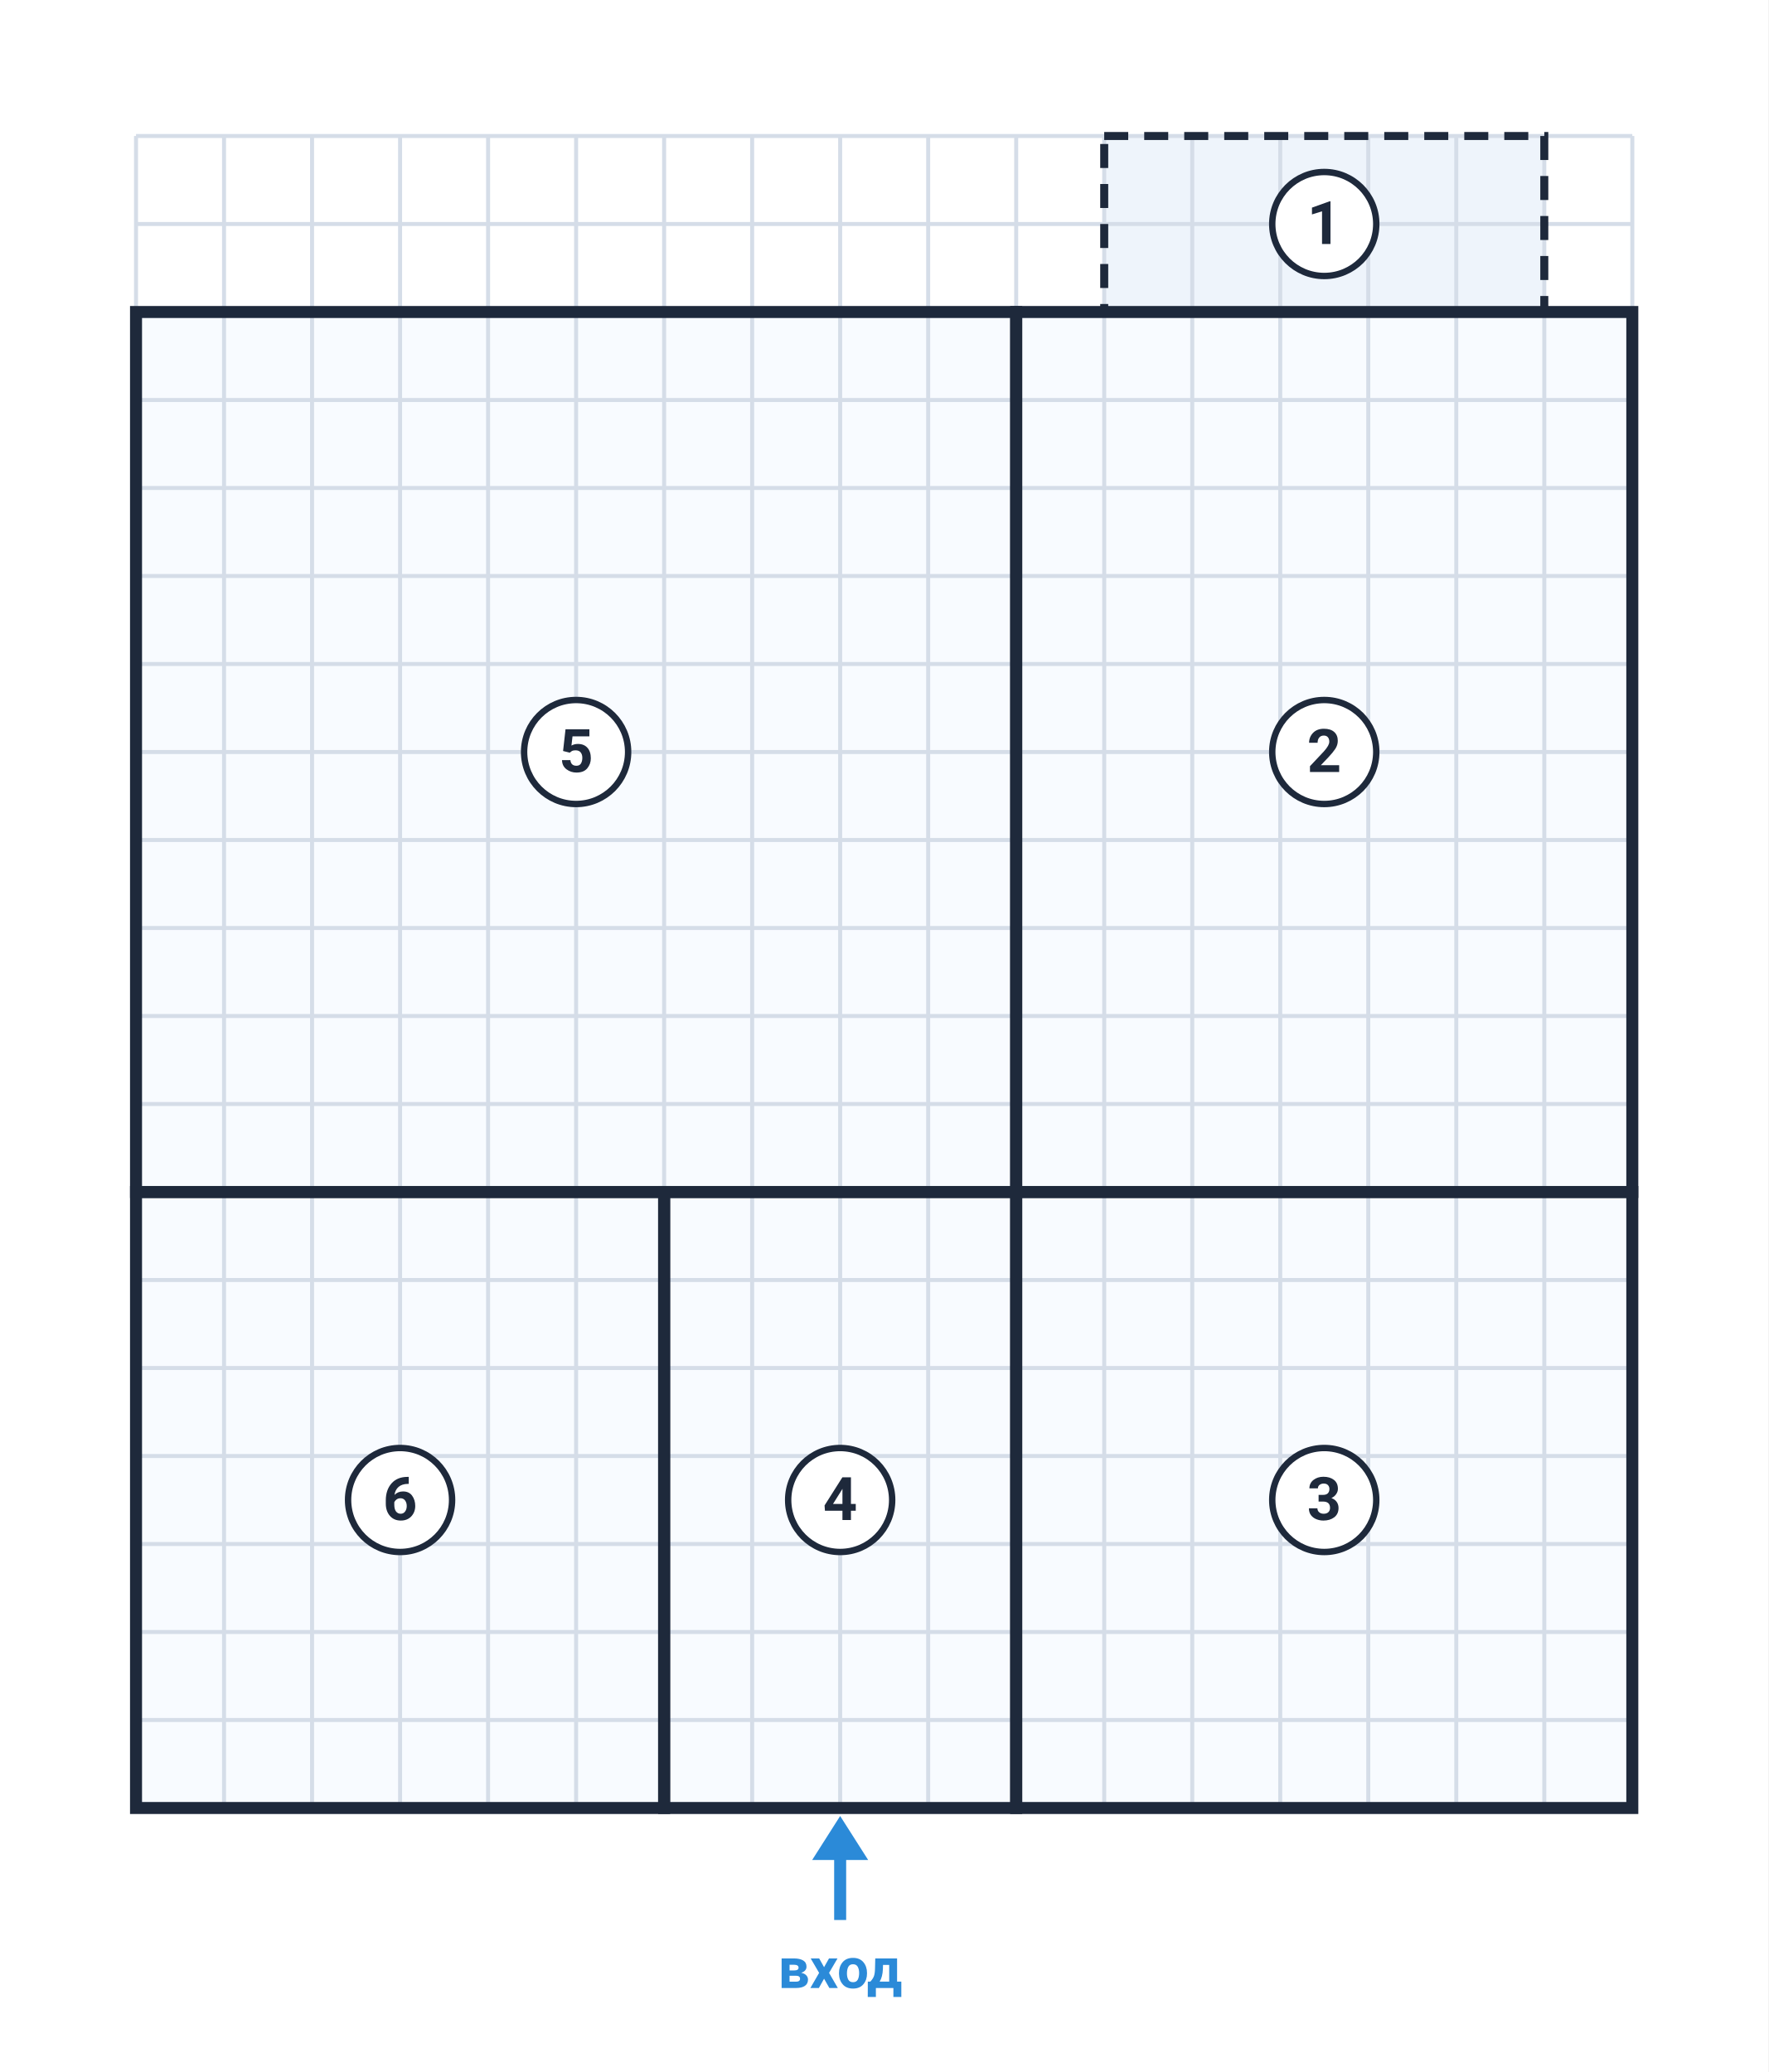
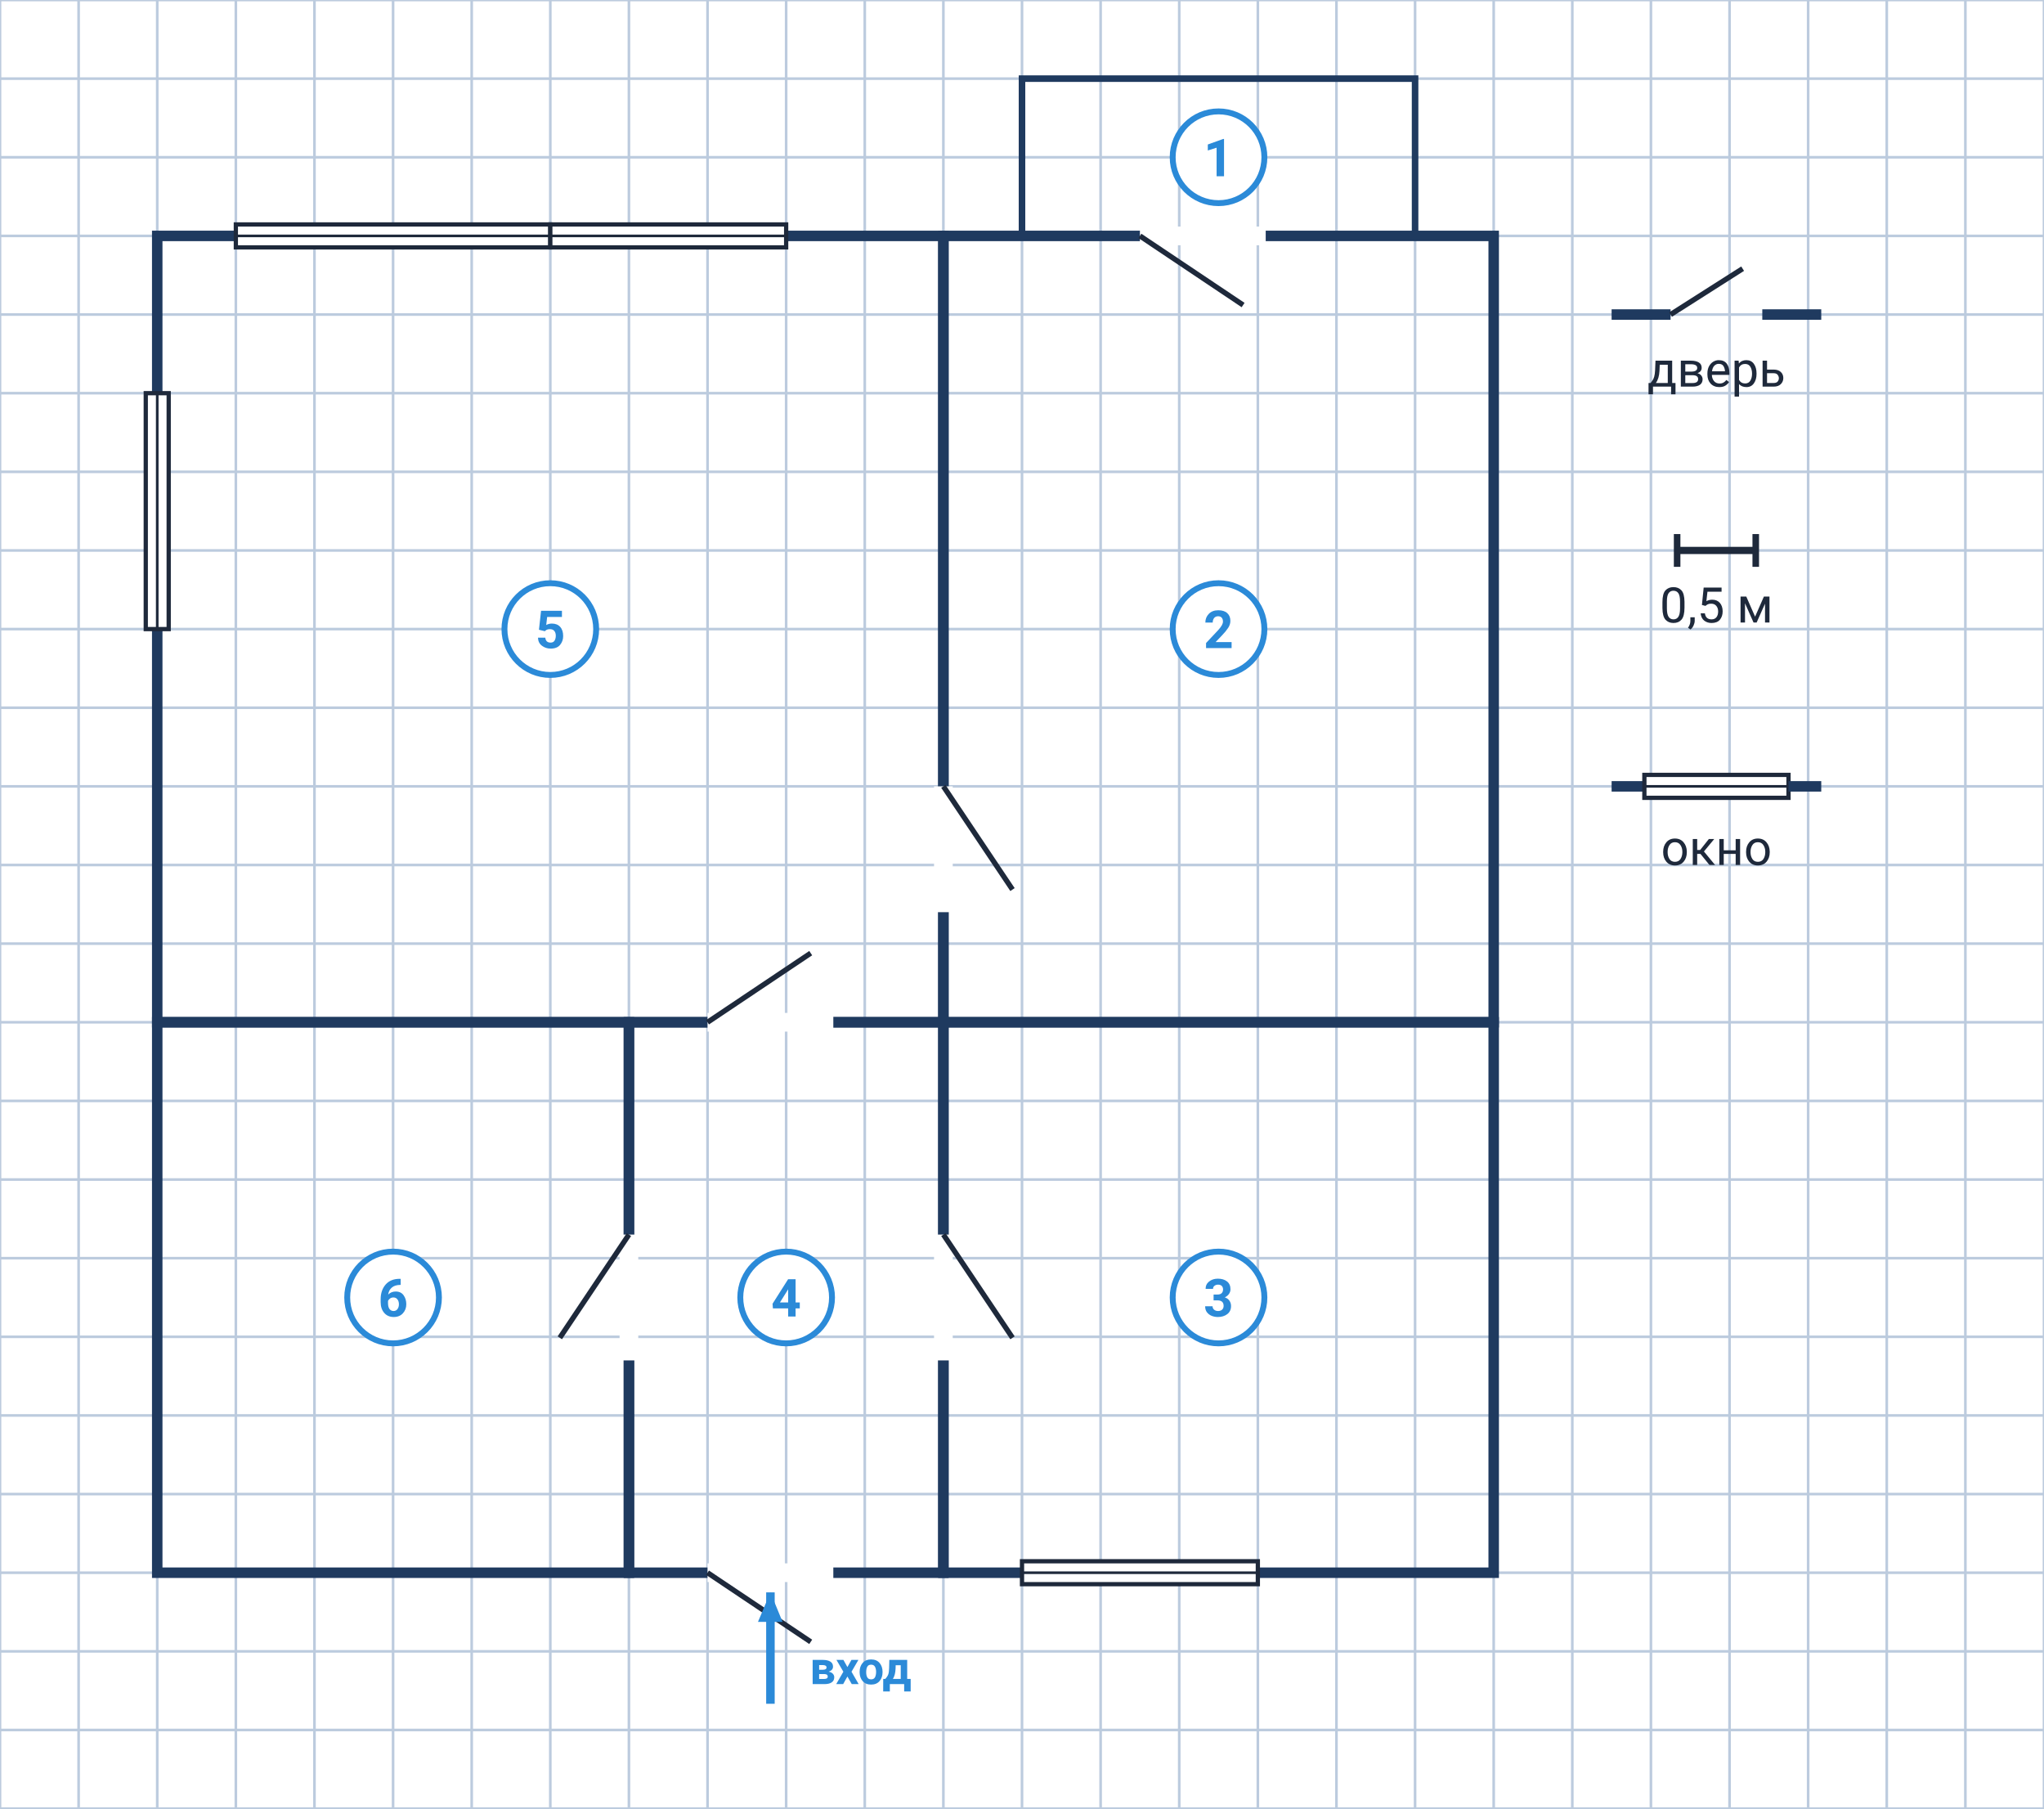
- <svg xmlns="http://www.w3.org/2000/svg" viewBox="0 0 442 518" width="442" height="518">
-   <rect width="442" height="518" fill="white" />
-   <rect x="34" y="78" width="220" height="220" fill="#f8fbff" />
-   <rect x="254" y="78" width="154" height="220" fill="#f8fbff" />
-   <rect x="34" y="298" width="132" height="154" fill="#f8fbff" />
-   <rect x="254" y="298" width="154" height="154" fill="#f8fbff" />
-   <rect x="166" y="298" width="88" height="154" fill="#f8fbff" />
-   <rect x="276" y="34" width="110" height="44" fill="#eef4fb" />
-   <line x1="34" y1="34" x2="34" y2="452" stroke="#d5dde8" stroke-width="1" />
-   <line x1="56" y1="34" x2="56" y2="452" stroke="#d5dde8" stroke-width="1" />
-   <line x1="78" y1="34" x2="78" y2="452" stroke="#d5dde8" stroke-width="1" />
-   <line x1="100" y1="34" x2="100" y2="452" stroke="#d5dde8" stroke-width="1" />
-   <line x1="122" y1="34" x2="122" y2="452" stroke="#d5dde8" stroke-width="1" />
-   <line x1="144" y1="34" x2="144" y2="452" stroke="#d5dde8" stroke-width="1" />
-   <line x1="166" y1="34" x2="166" y2="452" stroke="#d5dde8" stroke-width="1" />
-   <line x1="188" y1="34" x2="188" y2="452" stroke="#d5dde8" stroke-width="1" />
-   <line x1="210" y1="34" x2="210" y2="452" stroke="#d5dde8" stroke-width="1" />
-   <line x1="232" y1="34" x2="232" y2="452" stroke="#d5dde8" stroke-width="1" />
-   <line x1="254" y1="34" x2="254" y2="452" stroke="#d5dde8" stroke-width="1" />
-   <line x1="276" y1="34" x2="276" y2="452" stroke="#d5dde8" stroke-width="1" />
-   <line x1="298" y1="34" x2="298" y2="452" stroke="#d5dde8" stroke-width="1" />
-   <line x1="320" y1="34" x2="320" y2="452" stroke="#d5dde8" stroke-width="1" />
-   <line x1="342" y1="34" x2="342" y2="452" stroke="#d5dde8" stroke-width="1" />
-   <line x1="364" y1="34" x2="364" y2="452" stroke="#d5dde8" stroke-width="1" />
-   <line x1="386" y1="34" x2="386" y2="452" stroke="#d5dde8" stroke-width="1" />
-   <line x1="408" y1="34" x2="408" y2="452" stroke="#d5dde8" stroke-width="1" />
-   <line x1="34" y1="34" x2="408" y2="34" stroke="#d5dde8" stroke-width="1" />
-   <line x1="34" y1="56" x2="408" y2="56" stroke="#d5dde8" stroke-width="1" />
-   <line x1="34" y1="78" x2="408" y2="78" stroke="#d5dde8" stroke-width="1" />
-   <line x1="34" y1="100" x2="408" y2="100" stroke="#d5dde8" stroke-width="1" />
-   <line x1="34" y1="122" x2="408" y2="122" stroke="#d5dde8" stroke-width="1" />
-   <line x1="34" y1="144" x2="408" y2="144" stroke="#d5dde8" stroke-width="1" />
-   <line x1="34" y1="166" x2="408" y2="166" stroke="#d5dde8" stroke-width="1" />
-   <line x1="34" y1="188" x2="408" y2="188" stroke="#d5dde8" stroke-width="1" />
-   <line x1="34" y1="210" x2="408" y2="210" stroke="#d5dde8" stroke-width="1" />
-   <line x1="34" y1="232" x2="408" y2="232" stroke="#d5dde8" stroke-width="1" />
-   <line x1="34" y1="254" x2="408" y2="254" stroke="#d5dde8" stroke-width="1" />
-   <line x1="34" y1="276" x2="408" y2="276" stroke="#d5dde8" stroke-width="1" />
-   <line x1="34" y1="298" x2="408" y2="298" stroke="#d5dde8" stroke-width="1" />
-   <line x1="34" y1="320" x2="408" y2="320" stroke="#d5dde8" stroke-width="1" />
-   <line x1="34" y1="342" x2="408" y2="342" stroke="#d5dde8" stroke-width="1" />
-   <line x1="34" y1="364" x2="408" y2="364" stroke="#d5dde8" stroke-width="1" />
-   <line x1="34" y1="386" x2="408" y2="386" stroke="#d5dde8" stroke-width="1" />
-   <line x1="34" y1="408" x2="408" y2="408" stroke="#d5dde8" stroke-width="1" />
-   <line x1="34" y1="430" x2="408" y2="430" stroke="#d5dde8" stroke-width="1" />
-   <line x1="34" y1="452" x2="408" y2="452" stroke="#d5dde8" stroke-width="1" />
-   <rect x="34.0" y="78.0" width="220.0" height="220.0" fill="none" stroke="#1e293b" stroke-width="3" />
-   <rect x="254.0" y="78.0" width="154.0" height="220.0" fill="none" stroke="#1e293b" stroke-width="3" />
-   <rect x="34.0" y="298.0" width="132.0" height="154.0" fill="none" stroke="#1e293b" stroke-width="3" />
-   <rect x="254.0" y="298.0" width="154.0" height="154.0" fill="none" stroke="#1e293b" stroke-width="3" />
-   <rect x="166.0" y="298.0" width="88.0" height="154.0" fill="none" stroke="#1e293b" stroke-width="3" />
-   <rect x="276.0" y="34.0" width="110.0" height="44.0" fill="none" stroke="#1e293b" stroke-width="2" stroke-dasharray="6 4" />
-   <circle cx="144.0" cy="188.0" r="13" fill="white" stroke="#1e293b" stroke-width="1.6" />
-   <text x="144.0" y="193.0" font-size="15" text-anchor="middle" fill="#1e293b" font-weight="bold" font-family="-apple-system,Segoe UI,Roboto,Arial,sans-serif">5</text>
-   <circle cx="331.0" cy="188.0" r="13" fill="white" stroke="#1e293b" stroke-width="1.6" />
-   <text x="331.0" y="193.0" font-size="15" text-anchor="middle" fill="#1e293b" font-weight="bold" font-family="-apple-system,Segoe UI,Roboto,Arial,sans-serif">2</text>
-   <circle cx="100.0" cy="375.0" r="13" fill="white" stroke="#1e293b" stroke-width="1.6" />
-   <text x="100.0" y="380.0" font-size="15" text-anchor="middle" fill="#1e293b" font-weight="bold" font-family="-apple-system,Segoe UI,Roboto,Arial,sans-serif">6</text>
-   <circle cx="331.0" cy="375.0" r="13" fill="white" stroke="#1e293b" stroke-width="1.6" />
-   <text x="331.0" y="380.0" font-size="15" text-anchor="middle" fill="#1e293b" font-weight="bold" font-family="-apple-system,Segoe UI,Roboto,Arial,sans-serif">3</text>
-   <circle cx="210.0" cy="375.0" r="13" fill="white" stroke="#1e293b" stroke-width="1.6" />
-   <text x="210.0" y="380.0" font-size="15" text-anchor="middle" fill="#1e293b" font-weight="bold" font-family="-apple-system,Segoe UI,Roboto,Arial,sans-serif">4</text>
-   <circle cx="331.0" cy="56.0" r="13" fill="white" stroke="#1e293b" stroke-width="1.6" />
-   <text x="331.0" y="61.0" font-size="15" text-anchor="middle" fill="#1e293b" font-weight="bold" font-family="-apple-system,Segoe UI,Roboto,Arial,sans-serif">1</text>
-   <line x1="210.0" y1="480" x2="210.0" y2="463" stroke="#2b8ad8" stroke-width="3" />
-   <polygon points="210.0,454 203.0,465 217.0,465" fill="#2b8ad8" />
-   <text x="210.0" y="497.0" font-size="14" text-anchor="middle" fill="#2b8ad8" font-weight="bold" font-family="-apple-system,Segoe UI,Roboto,Arial,sans-serif">вход</text>
+ <svg xmlns="http://www.w3.org/2000/svg" viewBox="0 0 624 552" width="624" height="552">
+   <rect width="624" height="552" fill="white" />
+   <rect width="624" height="552" fill="white" />
+   <line x1="0.0" y1="0.0" x2="0.0" y2="552.0" stroke="#bccbde" stroke-width="0.8" stroke-linecap="butt" />
+   <line x1="24.0" y1="0.0" x2="24.0" y2="552.0" stroke="#bccbde" stroke-width="0.8" stroke-linecap="butt" />
+   <line x1="48.0" y1="0.0" x2="48.0" y2="552.0" stroke="#bccbde" stroke-width="0.8" stroke-linecap="butt" />
+   <line x1="72.0" y1="0.0" x2="72.0" y2="552.0" stroke="#bccbde" stroke-width="0.8" stroke-linecap="butt" />
+   <line x1="96.0" y1="0.0" x2="96.0" y2="552.0" stroke="#bccbde" stroke-width="0.8" stroke-linecap="butt" />
+   <line x1="120.0" y1="0.0" x2="120.0" y2="552.0" stroke="#bccbde" stroke-width="0.8" stroke-linecap="butt" />
+   <line x1="144.0" y1="0.0" x2="144.0" y2="552.0" stroke="#bccbde" stroke-width="0.8" stroke-linecap="butt" />
+   <line x1="168.0" y1="0.0" x2="168.0" y2="552.0" stroke="#bccbde" stroke-width="0.8" stroke-linecap="butt" />
+   <line x1="192.0" y1="0.0" x2="192.0" y2="552.0" stroke="#bccbde" stroke-width="0.8" stroke-linecap="butt" />
+   <line x1="216.0" y1="0.0" x2="216.0" y2="552.0" stroke="#bccbde" stroke-width="0.8" stroke-linecap="butt" />
+   <line x1="240.0" y1="0.0" x2="240.0" y2="552.0" stroke="#bccbde" stroke-width="0.8" stroke-linecap="butt" />
+   <line x1="264.0" y1="0.0" x2="264.0" y2="552.0" stroke="#bccbde" stroke-width="0.8" stroke-linecap="butt" />
+   <line x1="288.0" y1="0.0" x2="288.0" y2="552.0" stroke="#bccbde" stroke-width="0.8" stroke-linecap="butt" />
+   <line x1="312.0" y1="0.0" x2="312.0" y2="552.0" stroke="#bccbde" stroke-width="0.8" stroke-linecap="butt" />
+   <line x1="336.0" y1="0.0" x2="336.0" y2="552.0" stroke="#bccbde" stroke-width="0.8" stroke-linecap="butt" />
+   <line x1="360.0" y1="0.0" x2="360.0" y2="552.0" stroke="#bccbde" stroke-width="0.8" stroke-linecap="butt" />
+   <line x1="384.0" y1="0.0" x2="384.0" y2="552.0" stroke="#bccbde" stroke-width="0.8" stroke-linecap="butt" />
+   <line x1="408.0" y1="0.0" x2="408.0" y2="552.0" stroke="#bccbde" stroke-width="0.8" stroke-linecap="butt" />
+   <line x1="432.0" y1="0.0" x2="432.0" y2="552.0" stroke="#bccbde" stroke-width="0.8" stroke-linecap="butt" />
+   <line x1="456.0" y1="0.0" x2="456.0" y2="552.0" stroke="#bccbde" stroke-width="0.8" stroke-linecap="butt" />
+   <line x1="480.0" y1="0.0" x2="480.0" y2="552.0" stroke="#bccbde" stroke-width="0.8" stroke-linecap="butt" />
+   <line x1="504.0" y1="0.0" x2="504.0" y2="552.0" stroke="#bccbde" stroke-width="0.8" stroke-linecap="butt" />
+   <line x1="528.0" y1="0.0" x2="528.0" y2="552.0" stroke="#bccbde" stroke-width="0.8" stroke-linecap="butt" />
+   <line x1="552.0" y1="0.0" x2="552.0" y2="552.0" stroke="#bccbde" stroke-width="0.8" stroke-linecap="butt" />
+   <line x1="576.0" y1="0.0" x2="576.0" y2="552.0" stroke="#bccbde" stroke-width="0.8" stroke-linecap="butt" />
+   <line x1="600.0" y1="0.0" x2="600.0" y2="552.0" stroke="#bccbde" stroke-width="0.8" stroke-linecap="butt" />
+   <line x1="624.0" y1="0.0" x2="624.0" y2="552.0" stroke="#bccbde" stroke-width="0.8" stroke-linecap="butt" />
+   <line x1="0.0" y1="0.0" x2="624.0" y2="0.0" stroke="#bccbde" stroke-width="0.8" stroke-linecap="butt" />
+   <line x1="0.0" y1="24.0" x2="624.0" y2="24.0" stroke="#bccbde" stroke-width="0.8" stroke-linecap="butt" />
+   <line x1="0.0" y1="48.0" x2="624.0" y2="48.0" stroke="#bccbde" stroke-width="0.8" stroke-linecap="butt" />
+   <line x1="0.0" y1="72.0" x2="624.0" y2="72.0" stroke="#bccbde" stroke-width="0.8" stroke-linecap="butt" />
+   <line x1="0.0" y1="96.0" x2="624.0" y2="96.0" stroke="#bccbde" stroke-width="0.8" stroke-linecap="butt" />
+   <line x1="0.0" y1="120.0" x2="624.0" y2="120.0" stroke="#bccbde" stroke-width="0.8" stroke-linecap="butt" />
+   <line x1="0.0" y1="144.0" x2="624.0" y2="144.0" stroke="#bccbde" stroke-width="0.8" stroke-linecap="butt" />
+   <line x1="0.0" y1="168.0" x2="624.0" y2="168.0" stroke="#bccbde" stroke-width="0.8" stroke-linecap="butt" />
+   <line x1="0.0" y1="192.0" x2="624.0" y2="192.0" stroke="#bccbde" stroke-width="0.8" stroke-linecap="butt" />
+   <line x1="0.0" y1="216.0" x2="624.0" y2="216.0" stroke="#bccbde" stroke-width="0.8" stroke-linecap="butt" />
+   <line x1="0.0" y1="240.0" x2="624.0" y2="240.0" stroke="#bccbde" stroke-width="0.8" stroke-linecap="butt" />
+   <line x1="0.0" y1="264.0" x2="624.0" y2="264.0" stroke="#bccbde" stroke-width="0.8" stroke-linecap="butt" />
+   <line x1="0.0" y1="288.0" x2="624.0" y2="288.0" stroke="#bccbde" stroke-width="0.8" stroke-linecap="butt" />
+   <line x1="0.0" y1="312.0" x2="624.0" y2="312.0" stroke="#bccbde" stroke-width="0.8" stroke-linecap="butt" />
+   <line x1="0.0" y1="336.0" x2="624.0" y2="336.0" stroke="#bccbde" stroke-width="0.8" stroke-linecap="butt" />
+   <line x1="0.0" y1="360.0" x2="624.0" y2="360.0" stroke="#bccbde" stroke-width="0.8" stroke-linecap="butt" />
+   <line x1="0.0" y1="384.0" x2="624.0" y2="384.0" stroke="#bccbde" stroke-width="0.8" stroke-linecap="butt" />
+   <line x1="0.0" y1="408.0" x2="624.0" y2="408.0" stroke="#bccbde" stroke-width="0.8" stroke-linecap="butt" />
+   <line x1="0.0" y1="432.0" x2="624.0" y2="432.0" stroke="#bccbde" stroke-width="0.8" stroke-linecap="butt" />
+   <line x1="0.0" y1="456.0" x2="624.0" y2="456.0" stroke="#bccbde" stroke-width="0.8" stroke-linecap="butt" />
+   <line x1="0.0" y1="480.0" x2="624.0" y2="480.0" stroke="#bccbde" stroke-width="0.8" stroke-linecap="butt" />
+   <line x1="0.0" y1="504.0" x2="624.0" y2="504.0" stroke="#bccbde" stroke-width="0.8" stroke-linecap="butt" />
+   <line x1="0.0" y1="528.0" x2="624.0" y2="528.0" stroke="#bccbde" stroke-width="0.8" stroke-linecap="butt" />
+   <line x1="0.0" y1="552.0" x2="624.0" y2="552.0" stroke="#bccbde" stroke-width="0.8" stroke-linecap="butt" />
+   <rect x="48" y="72" width="240" height="240" fill="none" stroke="#1f3a5f" stroke-width="3.2" />
+   <rect x="288" y="72" width="168" height="240" fill="none" stroke="#1f3a5f" stroke-width="3.2" />
+   <rect x="48" y="312" width="144" height="168" fill="none" stroke="#1f3a5f" stroke-width="3.2" />
+   <rect x="288" y="312" width="168" height="168" fill="none" stroke="#1f3a5f" stroke-width="3.2" />
+   <rect x="192" y="312" width="96" height="168" fill="none" stroke="#1f3a5f" stroke-width="3.2" />
+   <rect x="312" y="24" width="120" height="48" fill="none" stroke="#1f3a5f" stroke-width="2" />
+   <rect x="72.0" y="68.5" width="96.0" height="7" fill="white" stroke="#1e293b" stroke-width="1.3" />
+   <line x1="72.0" y1="72.0" x2="168.0" y2="72.0" stroke="#1e293b" stroke-width="0.8" stroke-linecap="butt" />
+   <rect x="168.0" y="68.5" width="72.0" height="7" fill="white" stroke="#1e293b" stroke-width="1.3" />
+   <line x1="168.0" y1="72.0" x2="240.0" y2="72.0" stroke="#1e293b" stroke-width="0.8" stroke-linecap="butt" />
+   <rect x="312.0" y="476.5" width="72.0" height="7" fill="white" stroke="#1e293b" stroke-width="1.3" />
+   <line x1="312.0" y1="480.0" x2="384.0" y2="480.0" stroke="#1e293b" stroke-width="0.8" stroke-linecap="butt" />
+   <rect x="44.5" y="120.0" width="7" height="72.0" fill="white" stroke="#1e293b" stroke-width="1.3" />
+   <line x1="48.0" y1="120.0" x2="48.0" y2="192.0" stroke="#1e293b" stroke-width="0.8" stroke-linecap="butt" />
+   <line x1="192.0" y1="376.8" x2="192.0" y2="415.2" stroke="white" stroke-width="5.7" stroke-linecap="butt" />
+   <line x1="192.0" y1="376.8" x2="170.9" y2="408.3" stroke="#1e293b" stroke-width="1.6" stroke-linecap="butt" />
+   <line x1="288.0" y1="376.8" x2="288.0" y2="415.2" stroke="white" stroke-width="5.7" stroke-linecap="butt" />
+   <line x1="288.0" y1="376.8" x2="309.1" y2="408.3" stroke="#1e293b" stroke-width="1.6" stroke-linecap="butt" />
+   <line x1="216.0" y1="312.0" x2="254.4" y2="312.0" stroke="white" stroke-width="5.7" stroke-linecap="butt" />
+   <line x1="216.0" y1="312.0" x2="247.5" y2="290.9" stroke="#1e293b" stroke-width="1.6" stroke-linecap="butt" />
+   <line x1="288.0" y1="240.0" x2="288.0" y2="278.4" stroke="white" stroke-width="5.7" stroke-linecap="butt" />
+   <line x1="288.0" y1="240.0" x2="309.1" y2="271.5" stroke="#1e293b" stroke-width="1.6" stroke-linecap="butt" />
+   <line x1="348.0" y1="72.0" x2="386.4" y2="72.0" stroke="white" stroke-width="5.7" stroke-linecap="butt" />
+   <line x1="348.0" y1="72.0" x2="379.5" y2="93.1" stroke="#1e293b" stroke-width="1.6" stroke-linecap="butt" />
+   <line x1="216.0" y1="480.0" x2="254.4" y2="480.0" stroke="white" stroke-width="5.7" stroke-linecap="butt" />
+   <line x1="216.0" y1="480.0" x2="247.5" y2="501.1" stroke="#1e293b" stroke-width="1.6" stroke-linecap="butt" />
+   <line x1="235.2" y1="520.0" x2="235.2" y2="486.0" stroke="#2b8ad8" stroke-width="2.6" stroke-linecap="butt" />
+   <polygon points="235.2,486.0 238.9,495.0 231.4,495.0" fill="#2b8ad8" />
+   <text x="247.2" y="514.0" font-size="14" text-anchor="start" fill="#2b8ad8" font-weight="bold" font-family="-apple-system,Segoe UI,Roboto,Arial,sans-serif">вход</text>
+   <circle cx="168.0" cy="192.0" r="14" fill="white" stroke="#2b8ad8" stroke-width="1.8" />
+   <text x="168.0" y="197.8" font-size="16" text-anchor="middle" fill="#2b8ad8" font-weight="bold" font-family="-apple-system,Segoe UI,Roboto,Arial,sans-serif">5</text>
+   <circle cx="372.0" cy="192.0" r="14" fill="white" stroke="#2b8ad8" stroke-width="1.8" />
+   <text x="372.0" y="197.8" font-size="16" text-anchor="middle" fill="#2b8ad8" font-weight="bold" font-family="-apple-system,Segoe UI,Roboto,Arial,sans-serif">2</text>
+   <circle cx="120.0" cy="396.0" r="14" fill="white" stroke="#2b8ad8" stroke-width="1.8" />
+   <text x="120.0" y="401.8" font-size="16" text-anchor="middle" fill="#2b8ad8" font-weight="bold" font-family="-apple-system,Segoe UI,Roboto,Arial,sans-serif">6</text>
+   <circle cx="372.0" cy="396.0" r="14" fill="white" stroke="#2b8ad8" stroke-width="1.8" />
+   <text x="372.0" y="401.8" font-size="16" text-anchor="middle" fill="#2b8ad8" font-weight="bold" font-family="-apple-system,Segoe UI,Roboto,Arial,sans-serif">3</text>
+   <circle cx="240.0" cy="396.0" r="14" fill="white" stroke="#2b8ad8" stroke-width="1.8" />
+   <text x="240.0" y="401.8" font-size="16" text-anchor="middle" fill="#2b8ad8" font-weight="bold" font-family="-apple-system,Segoe UI,Roboto,Arial,sans-serif">4</text>
+   <circle cx="372.0" cy="48.0" r="14" fill="white" stroke="#2b8ad8" stroke-width="1.8" />
+   <text x="372.0" y="53.8" font-size="16" text-anchor="middle" fill="#2b8ad8" font-weight="bold" font-family="-apple-system,Segoe UI,Roboto,Arial,sans-serif">1</text>
+   <line x1="492.0" y1="96.0" x2="510.0" y2="96.0" stroke="#1f3a5f" stroke-width="3.2" stroke-linecap="butt" />
+   <line x1="538.0" y1="96.0" x2="556.0" y2="96.0" stroke="#1f3a5f" stroke-width="3.2" stroke-linecap="butt" />
+   <line x1="510.0" y1="96.0" x2="532.0" y2="82.0" stroke="#1e293b" stroke-width="1.6" stroke-linecap="butt" />
+   <text x="524.0" y="118.0" font-size="15" text-anchor="middle" fill="#1e293b" font-weight="normal" font-family="-apple-system,Segoe UI,Roboto,Arial,sans-serif">дверь</text>
+   <line x1="512.0" y1="168.0" x2="536.0" y2="168.0" stroke="#1e293b" stroke-width="2.2" stroke-linecap="butt" />
+   <line x1="512.0" y1="163.0" x2="512.0" y2="173.0" stroke="#1e293b" stroke-width="2" stroke-linecap="butt" />
+   <line x1="536.0" y1="163.0" x2="536.0" y2="173.0" stroke="#1e293b" stroke-width="2" stroke-linecap="butt" />
+   <text x="524.0" y="190.0" font-size="15" text-anchor="middle" fill="#1e293b" font-weight="normal" font-family="-apple-system,Segoe UI,Roboto,Arial,sans-serif">0,5 м</text>
+   <line x1="492.0" y1="240.0" x2="502.0" y2="240.0" stroke="#1f3a5f" stroke-width="3.2" stroke-linecap="butt" />
+   <rect x="502.0" y="236.5" width="44.0" height="7" fill="white" stroke="#1e293b" stroke-width="1.3" />
+   <line x1="502.0" y1="240.0" x2="546.0" y2="240.0" stroke="#1e293b" stroke-width="0.8" stroke-linecap="butt" />
+   <line x1="546.0" y1="240.0" x2="556.0" y2="240.0" stroke="#1f3a5f" stroke-width="3.2" stroke-linecap="butt" />
+   <text x="524.0" y="264.0" font-size="15" text-anchor="middle" fill="#1e293b" font-weight="normal" font-family="-apple-system,Segoe UI,Roboto,Arial,sans-serif">окно</text>
</svg>
